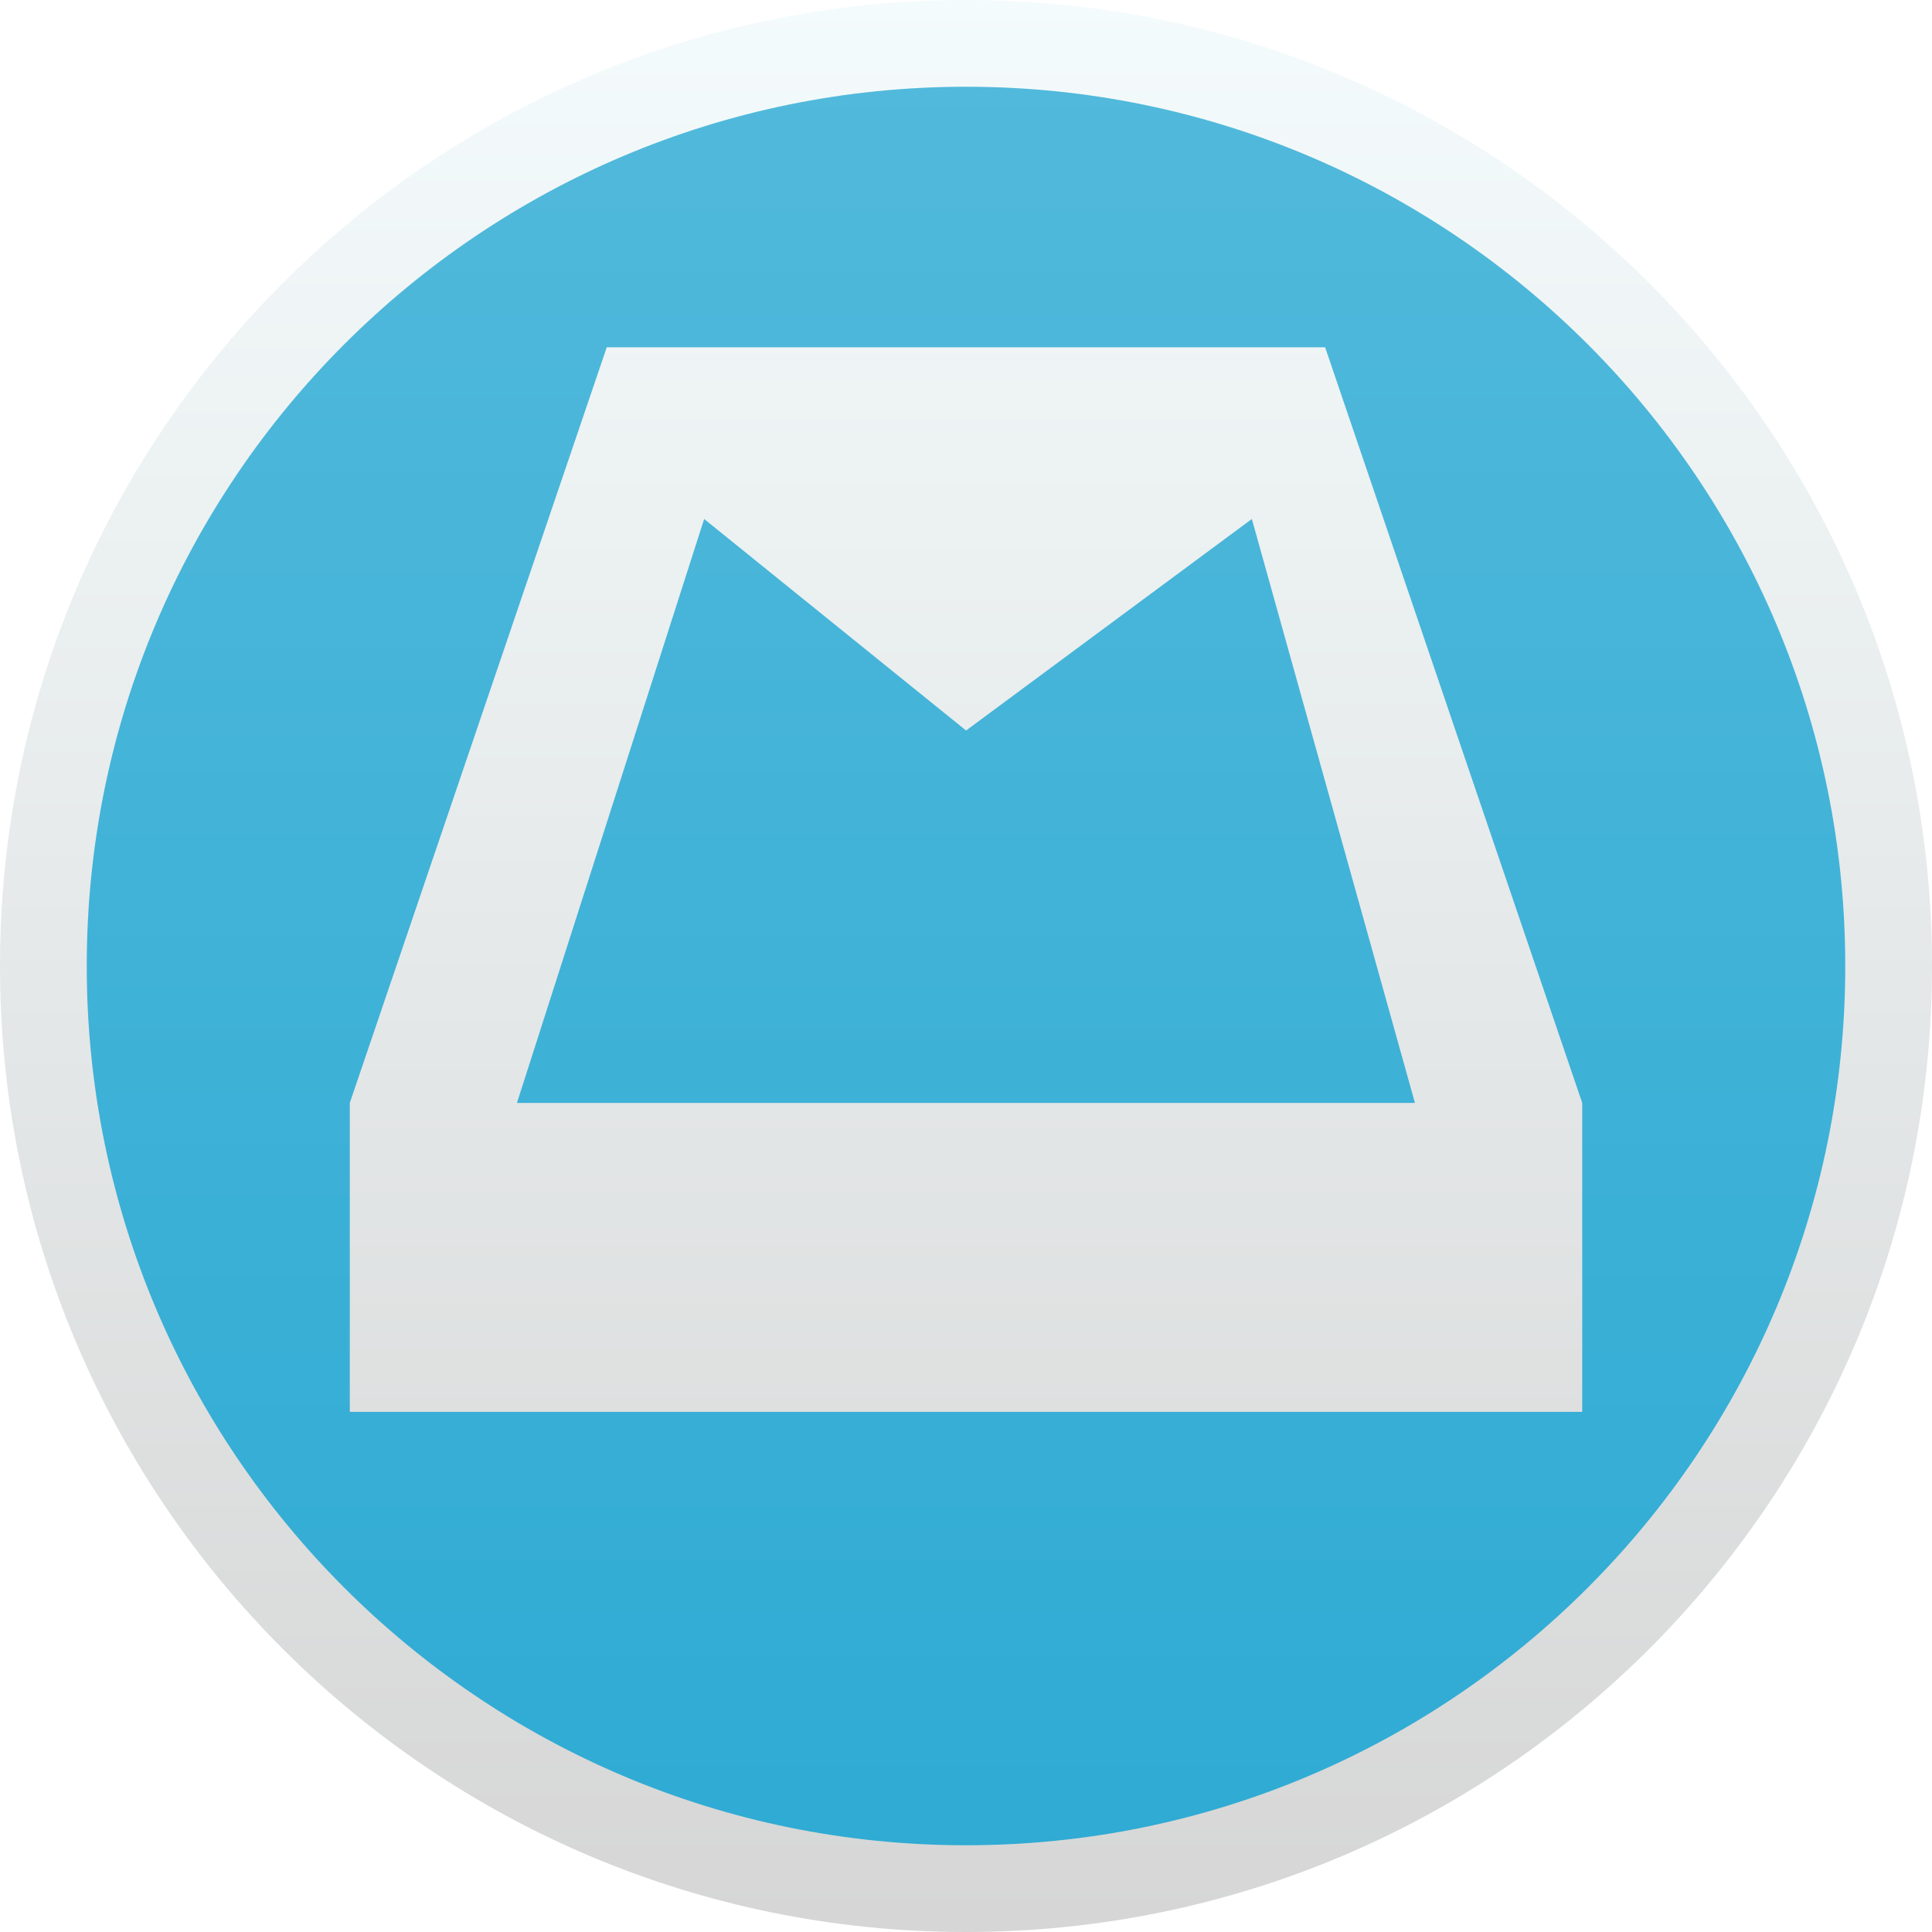
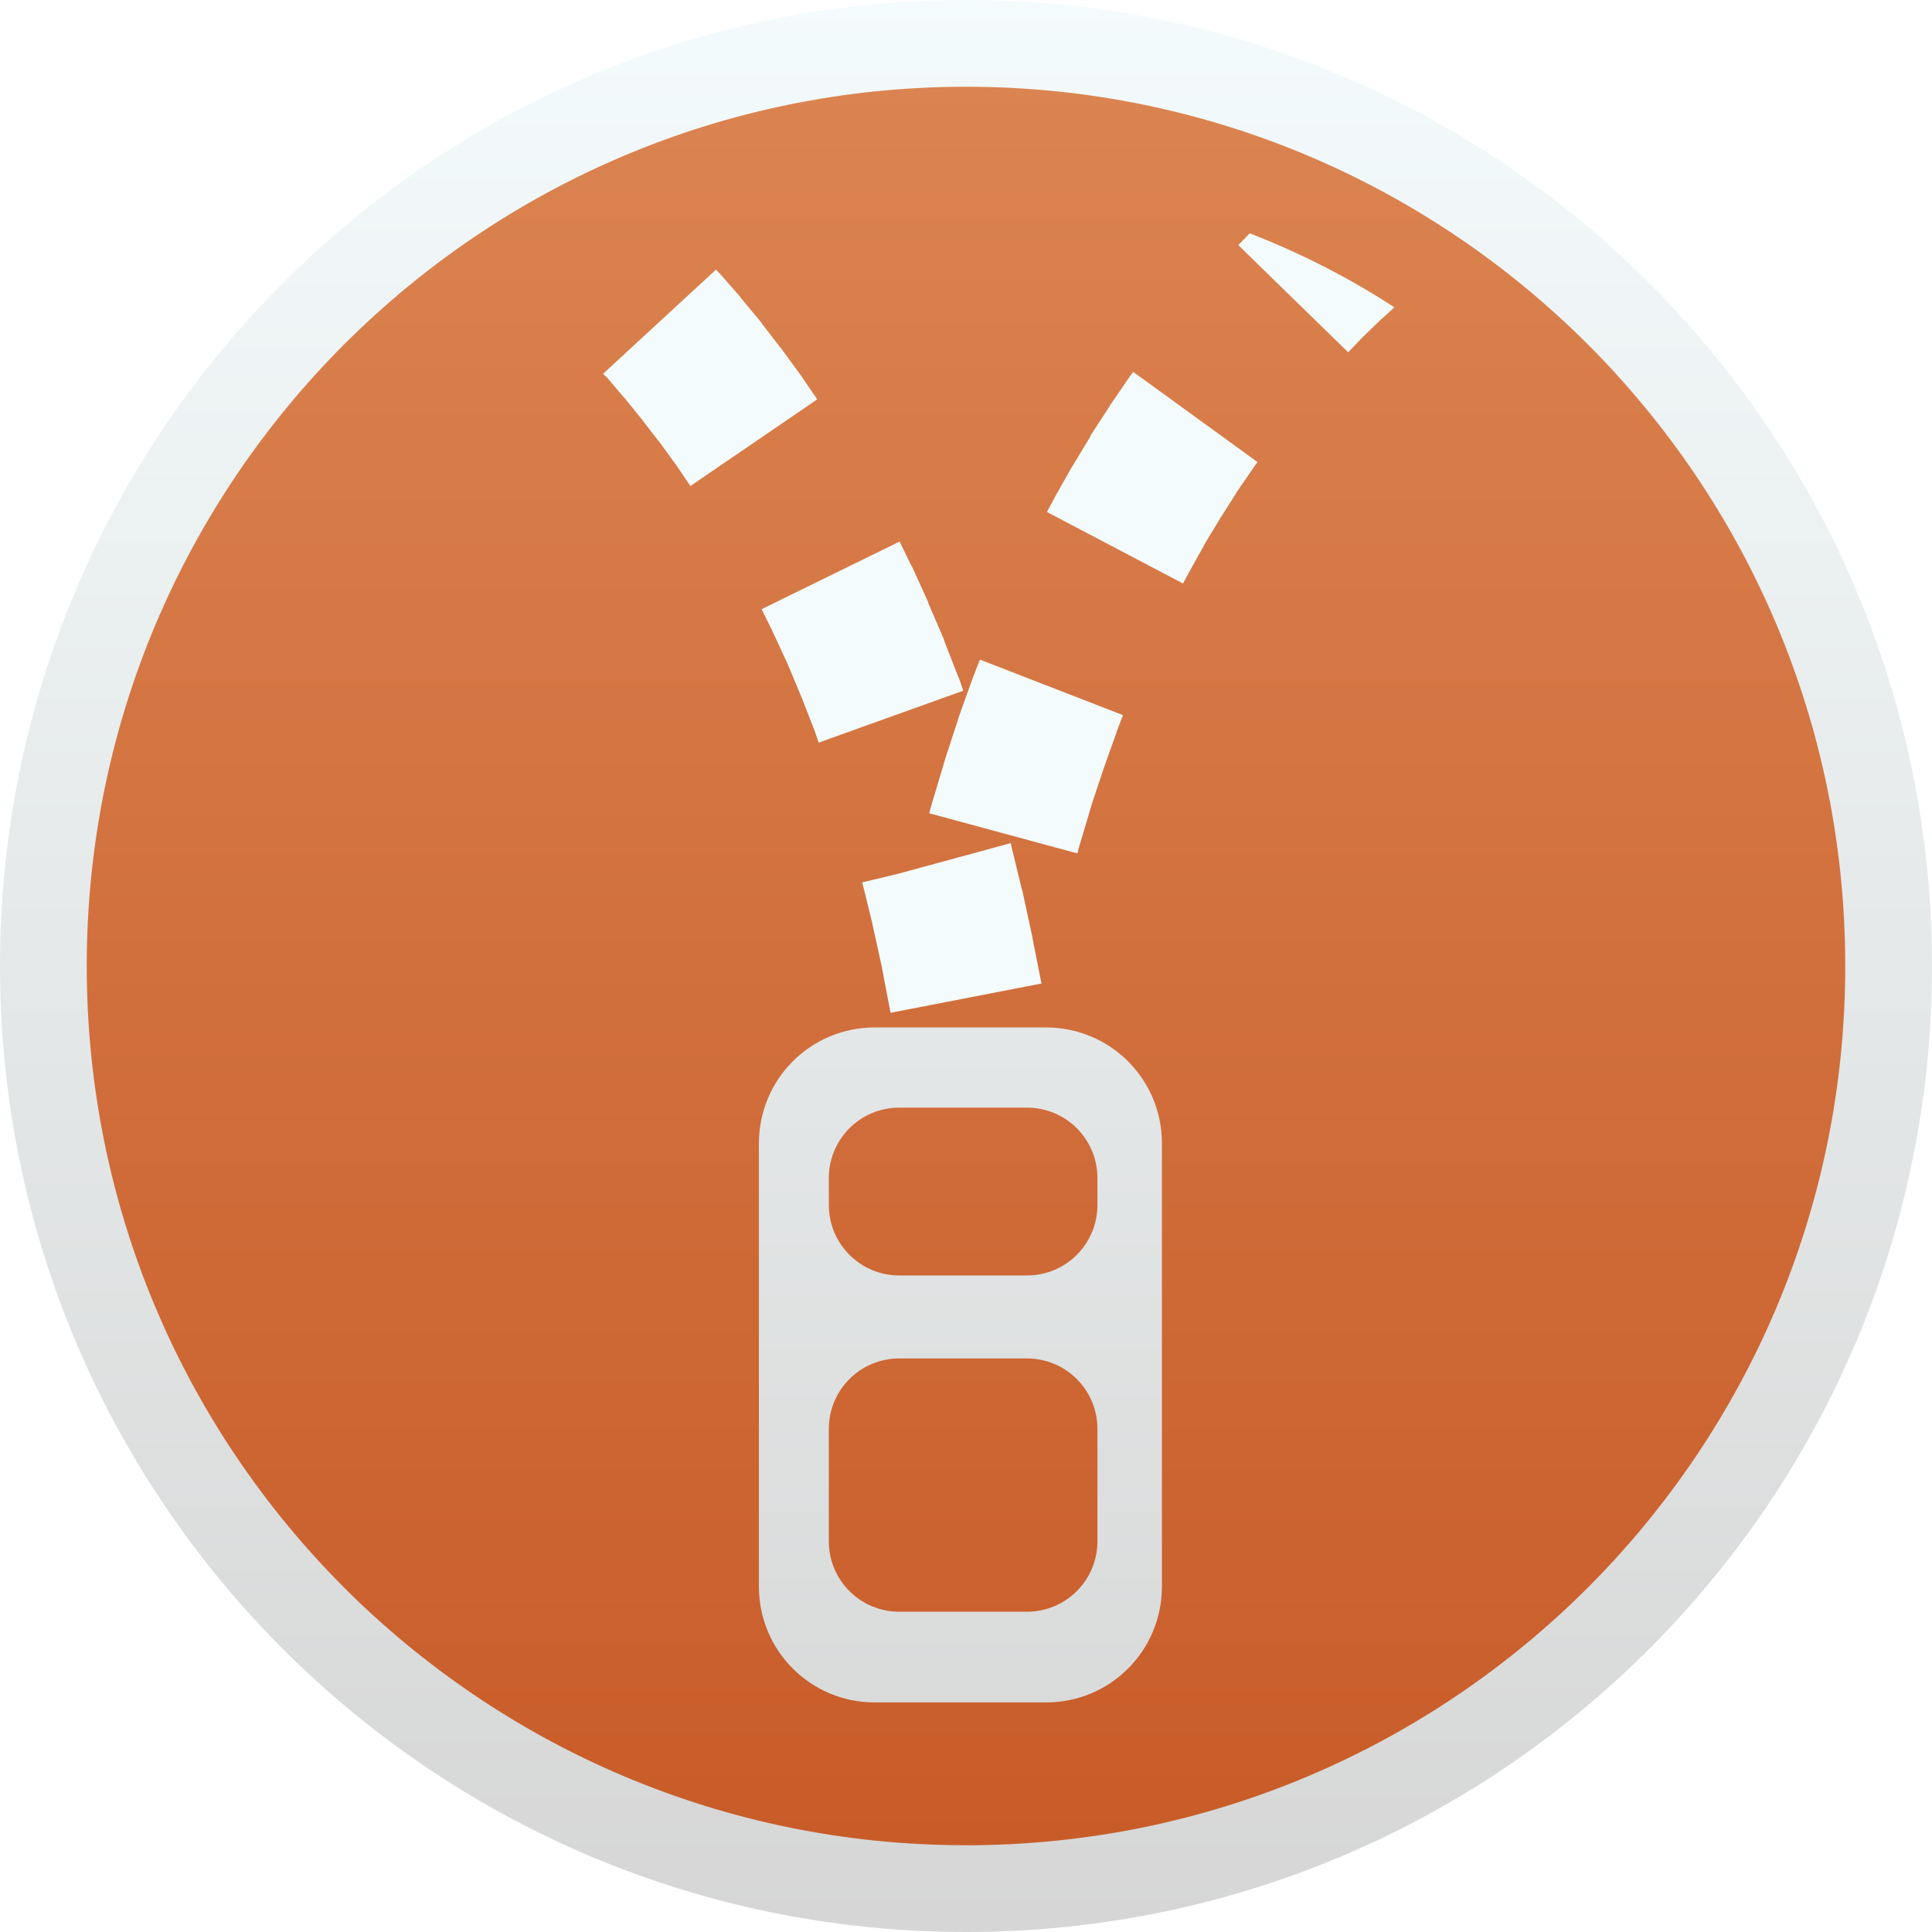
<svg xmlns="http://www.w3.org/2000/svg" xmlns:xlink="http://www.w3.org/1999/xlink" width="200" height="200" id="svg2" version="1.1">
  <defs id="defs4">
    <linearGradient id="linearGradient4829">
      <stop style="stop-color:#f4fbfc;stop-opacity:1;" offset="0" id="stop4831" />
      <stop style="stop-color:#d6d6d6;stop-opacity:1;" offset="1" id="stop4833" />
    </linearGradient>
    <clipPath clipPathUnits="userSpaceOnUse" id="clipPath4282">
      <rect style="color:#000000;fill:#4d4d4d;fill-opacity:1;fill-rule:nonzero;stroke:none;stroke-width:9.134;marker:none;visibility:visible;display:inline;overflow:visible;enable-background:accumulate" id="rect4284" width="246.875" height="234.375" x="462.5" y="1646.112" ry="17" rx="17" />
    </clipPath>
    <linearGradient xlink:href="#linearGradient4829" id="linearGradient4835" x1="102.298" y1="-0.427" x2="102.298" y2="199.165" gradientUnits="userSpaceOnUse" />
    <linearGradient xlink:href="#linearGradient5423" id="linearGradient5429" x1="408.662" y1="44.604" x2="408.662" y2="562.05" gradientUnits="userSpaceOnUse" />
    <linearGradient id="linearGradient5423">
-       <stop style="stop-color:#51b9db;stop-opacity:1;" offset="0" id="stop5425" />
-       <stop style="stop-color:#2fabd4;stop-opacity:1;" offset="1" id="stop5427" />
+       <stop style="stop-color:#db8451;stop-opacity:1;" offset="0" id="stop5425" />
+       <stop style="stop-color:#c85c29;stop-opacity:1;" offset="1" id="stop5427" />
    </linearGradient>
-     <linearGradient y2="654.535" x2="173.145" y1="-284.575" x1="173.145" gradientUnits="userSpaceOnUse" id="linearGradient5448" xlink:href="#linearGradient4829" gradientTransform="matrix(0.2129676,0,0,0.2129676,66.39105,912.9674)" />
    <linearGradient xlink:href="#linearGradient5423" id="linearGradient5473" x1="99.036" y1="-0.505" x2="99.036" y2="199.84" gradientUnits="userSpaceOnUse" />
+     <linearGradient xlink:href="#linearGradient3986" id="linearGradient3992" x1="78.562" y1="993.662" x2="120.281" y2="993.662" gradientUnits="userSpaceOnUse" />
+     <linearGradient id="linearGradient3986">
+       <stop style="stop-color:#000000;stop-opacity:1;" offset="0" id="stop3988" />
+       <stop style="stop-color:#000000;stop-opacity:0;" offset="1" id="stop3990" />
+     </linearGradient>
+     <linearGradient xlink:href="#linearGradient5423-1" id="linearGradient5473-2" x1="99.036" y1="-0.505" x2="99.036" y2="199.84" gradientUnits="userSpaceOnUse" />
+     <linearGradient id="linearGradient5423-1">
+       <stop style="stop-color:#51b9db;stop-opacity:1;" offset="0" id="stop5425-2" />
+       <stop style="stop-color:#2fabd4;stop-opacity:1;" offset="1" id="stop5427-3" />
+     </linearGradient>
+     <linearGradient y2="199.84" x2="99.036" y1="-0.505" x1="99.036" gradientUnits="userSpaceOnUse" id="linearGradient4119" xlink:href="#linearGradient5423-1" />
+     <linearGradient xlink:href="#linearGradient4829" id="linearGradient4159" x1="100" y1="852.362" x2="100" y2="1052.362" gradientUnits="userSpaceOnUse" />
  </defs>
  <g id="layer1" transform="translate(0,-852.3622)">
-     <path style="color:#000000;fill:url(#linearGradient4835);fill-opacity:1;fill-rule:nonzero;stroke:none;stroke-width:9.134;marker:none;visibility:visible;display:inline;overflow:visible;enable-background:accumulate" id="path4188" d="m 200,100 a 100,100 0 1 1 -200,0 100,100 0 1 1 200,0 z" transform="translate(0,852.3622)" />
-     <path style="color:#000000;fill:url(#linearGradient5473);fill-opacity:1;fill-rule:nonzero;stroke:none;stroke-width:9.134;marker:none;visibility:visible;display:inline;overflow:visible;enable-background:accumulate" id="path4188-6" d="m 200,100 a 100,100 0 1 1 -200,0 100,100 0 1 1 200,0 z" transform="matrix(0.9102041,0,0,0.9102041,8.979592,861.3418)" />
-     <path style="fill:url(#linearGradient5448);fill-opacity:1;stroke:none" d="m 62.811,888.313 -26.601,78.226 0,31.979 127.581,0 0,-31.979 -26.614,-78.226 -74.366,0 z m 10.083,17.776 27.113,21.896 29.583,-21.896 16.884,60.449 -92.96,0 19.38,-60.449 z" id="path4910" />
+     <path style="color:#000000;fill:url(#linearGradient4835);fill-opacity:1;fill-rule:nonzero;stroke:none;stroke-width:9.134;marker:none;visibility:visible;display:inline;overflow:visible;enable-background:accumulate" id="path4188" d="M 200,100 C 200,155.228 155.228,200 100,200 44.772,200 0,155.228 0,100 0,44.772 44.772,0 100,0 155.228,0 200,44.772 200,100 z" transform="translate(0,852.3622)" />
+     <path style="color:#000000;fill:url(#linearGradient5473);fill-opacity:1.0;fill-rule:nonzero;stroke:none;stroke-width:9.134;marker:none;visibility:visible;display:inline;overflow:visible;enable-background:accumulate" id="path4188-6" d="M 200,100 C 200,155.228 155.228,200 100,200 44.772,200 0,155.228 0,100 0,44.772 44.772,0 100,0 155.228,0 200,44.772 200,100 z" transform="matrix(0.9102041,0,0,0.9102041,8.979592,861.3418)" />
+     <g id="g4147" style="fill-opacity:1;fill:url(#linearGradient4159)">
+       <path id="rect3923" d="m 90.562,958.724 c -6.648,0 -12,5.352 -12,12 l 0,45.875 c 0,6.648 5.352,12 12,12 l 17.719,0 c 6.648,0 12,-5.352 12,-12 l 0,-45.875 c 0,-6.648 -5.352,-12 -12,-12 z m 2.541,8.298 13.199,0 c 4.046,0 7.304,3.258 7.304,7.304 l 0,2.768 c 0,4.046 -3.258,7.304 -7.304,7.304 l -13.199,0 c -4.046,0 -7.304,-3.258 -7.304,-7.304 l 0,-2.768 c 0,-4.046 3.258,-7.304 7.304,-7.304 z m 0,25.964 13.199,0 c 4.046,0 7.304,3.258 7.304,7.304 l 0,11.613 c 0,4.046 -3.258,7.304 -7.304,7.304 l -13.199,0 c -4.046,0 -7.304,-3.258 -7.304,-7.304 l 0,-11.613 c 0,-4.046 3.258,-7.304 7.304,-7.304 z" style="color:#000000;fill:url(#linearGradient4159);fill-opacity:1.0;fill-rule:nonzero;stroke:none;stroke-width:28;marker:none;visibility:visible;display:inline;overflow:visible;enable-background:accumulate" />
+       <path id="path4098" transform="translate(0,852.3622)" d="M 129.375 24.156 L 128.188 25.375 L 139.562 36.469 L 141.062 34.906 L 141.125 34.844 L 141.219 34.75 L 143 33.031 L 143.188 32.875 L 144.344 31.812 C 139.669 28.767 134.648 26.201 129.375 24.156 z M 74.125 27.906 L 62.438 38.688 L 62.688 38.969 L 62.719 38.938 L 64.438 40.969 L 64.594 41.125 L 66.438 43.406 L 68.125 45.594 L 68.281 45.781 L 69.938 48.062 L 70 48.125 L 70.094 48.281 L 71.469 50.312 L 84.594 41.344 L 83.062 39.094 L 83 39 L 82.938 38.906 L 81 36.25 L 80.938 36.156 L 80.844 36.062 L 78.875 33.5 L 78.812 33.406 L 78.75 33.312 L 76.719 30.875 L 76.656 30.781 L 76.594 30.688 L 74.531 28.344 L 74.469 28.281 L 74.375 28.188 L 74.125 27.906 z M 117.312 38.5 L 117 38.906 L 116.938 39 L 116.875 39.094 L 114.969 41.875 L 114.906 41.969 L 114.844 42.094 L 112.969 44.969 L 112.906 45.062 L 112.875 45.188 L 111.062 48.188 L 111 48.281 L 110.938 48.375 L 109.156 51.531 L 109.125 51.625 L 109.062 51.719 L 108.375 53 L 122.469 60.406 L 123.156 59.125 L 124.688 56.375 L 124.781 56.188 L 126.375 53.562 L 126.5 53.375 L 128.094 50.844 L 128.188 50.719 L 128.219 50.656 L 129.875 48.25 L 130 48.062 L 130.188 47.844 L 117.312 38.5 z M 93.125 56.062 L 78.844 63.062 L 79.969 65.344 L 80.062 65.562 L 81.5 68.656 L 81.562 68.812 L 81.594 68.875 L 82.938 72.094 L 83.031 72.312 L 84.344 75.688 L 84.406 75.875 L 84.75 76.875 L 99.719 71.5 L 99.312 70.312 L 99.281 70.219 L 99.219 70.125 L 97.75 66.344 L 97.719 66.219 L 97.688 66.125 L 96.125 62.5 L 96.094 62.375 L 96.062 62.281 L 94.469 58.781 L 94.406 58.656 L 94.344 58.562 L 93.125 56.062 z M 101.438 68.281 L 100.719 70.125 L 100.688 70.219 L 100.656 70.312 L 99.25 74.219 L 99.219 74.344 L 99.188 74.438 L 97.875 78.469 L 97.844 78.562 L 97.812 78.688 L 96.562 82.875 L 96.531 82.969 L 96.5 83.062 L 96.188 84.188 L 111.531 88.344 L 111.781 87.406 L 111.844 87.219 L 112.969 83.438 L 113.031 83.219 L 114.312 79.375 L 115.562 75.875 L 115.625 75.656 L 116.25 74.031 L 101.438 68.281 z M 104.625 87.281 L 92.906 90.469 L 89.25 91.344 L 89.281 91.438 L 89.312 91.562 L 90.312 95.625 L 90.344 95.812 L 91.281 100.062 L 91.312 100.25 L 92.188 104.844 L 107.812 101.812 L 106.875 97.062 L 106.875 96.969 L 106.844 96.875 L 105.844 92.25 L 105.812 92.156 L 105.781 92.062 L 104.688 87.562 L 104.688 87.469 L 104.656 87.375 L 104.625 87.281 z " style="font-size:medium;font-style:normal;font-variant:normal;font-weight:normal;font-stretch:normal;text-indent:0;text-align:start;text-decoration:none;line-height:normal;letter-spacing:normal;word-spacing:normal;text-transform:none;direction:ltr;block-progression:tb;writing-mode:lr-tb;text-anchor:start;baseline-shift:baseline;color:#000000;fill:url(#linearGradient4159);fill-opacity:1.0;stroke:none;stroke-width:15.9;marker:none;visibility:visible;display:inline;overflow:visible;enable-background:accumulate;font-family:Sans;-inkscape-font-specification:Sans" />
+     </g>
  </g>
</svg>
